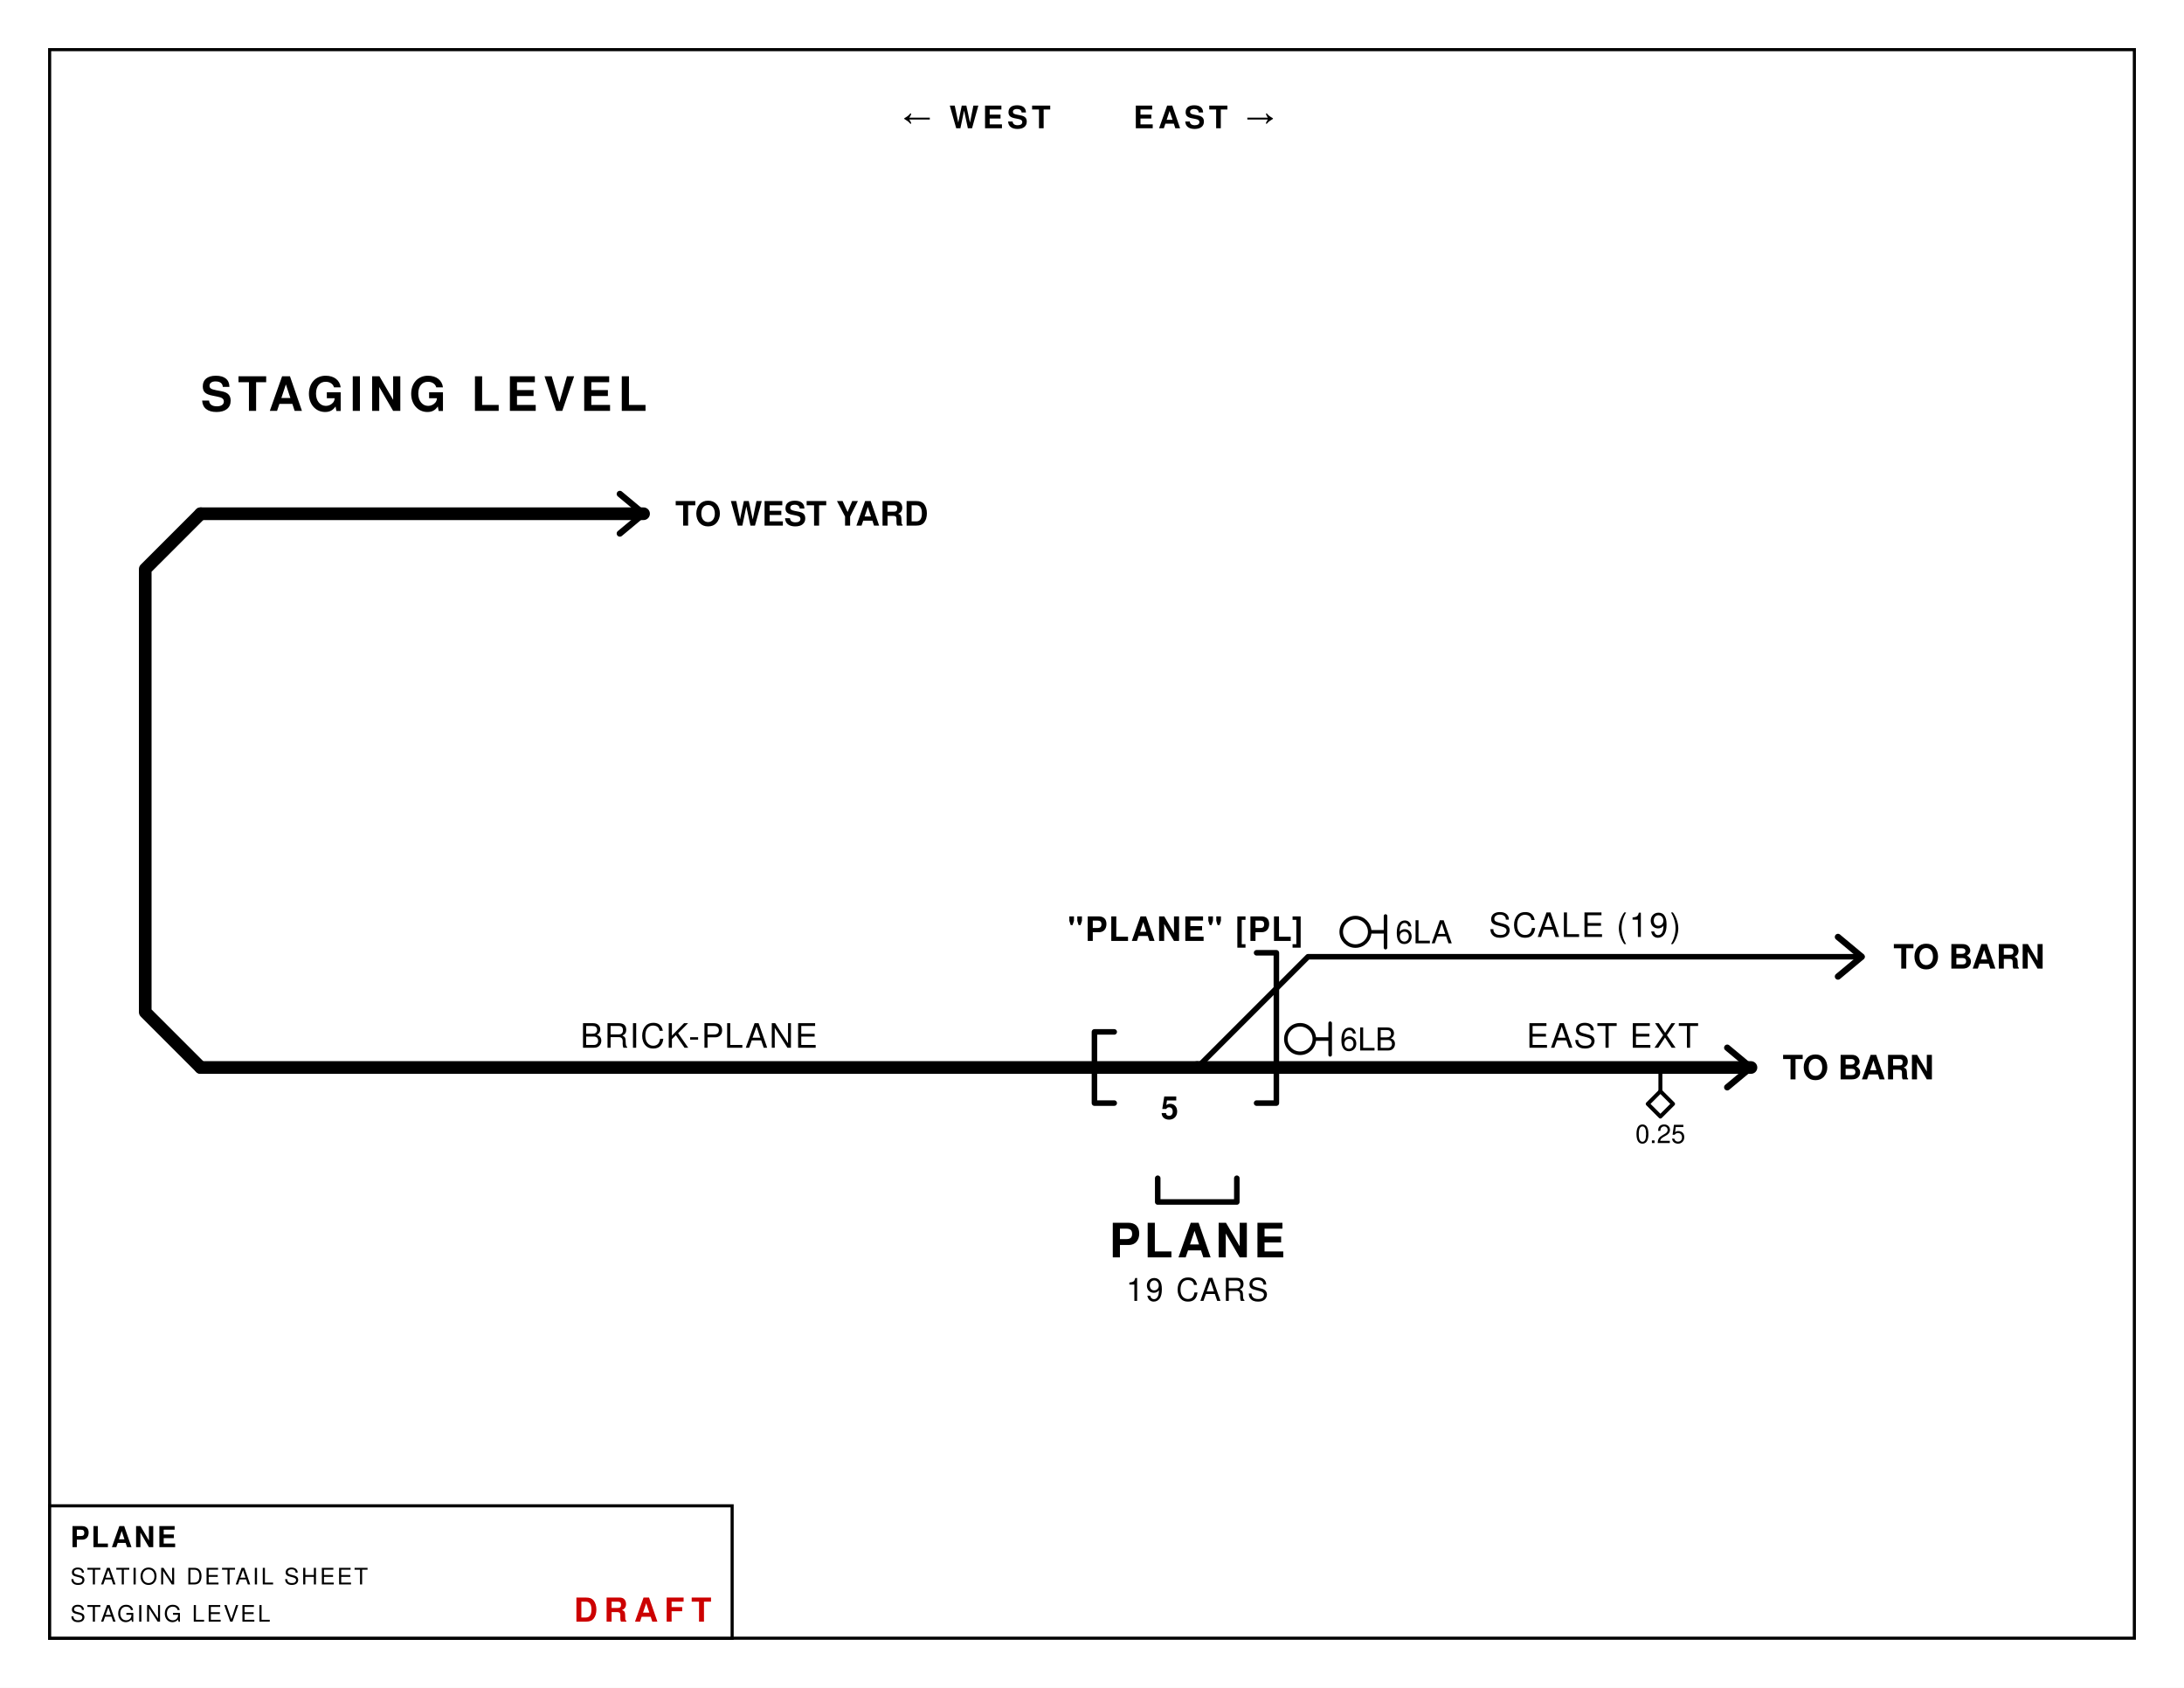
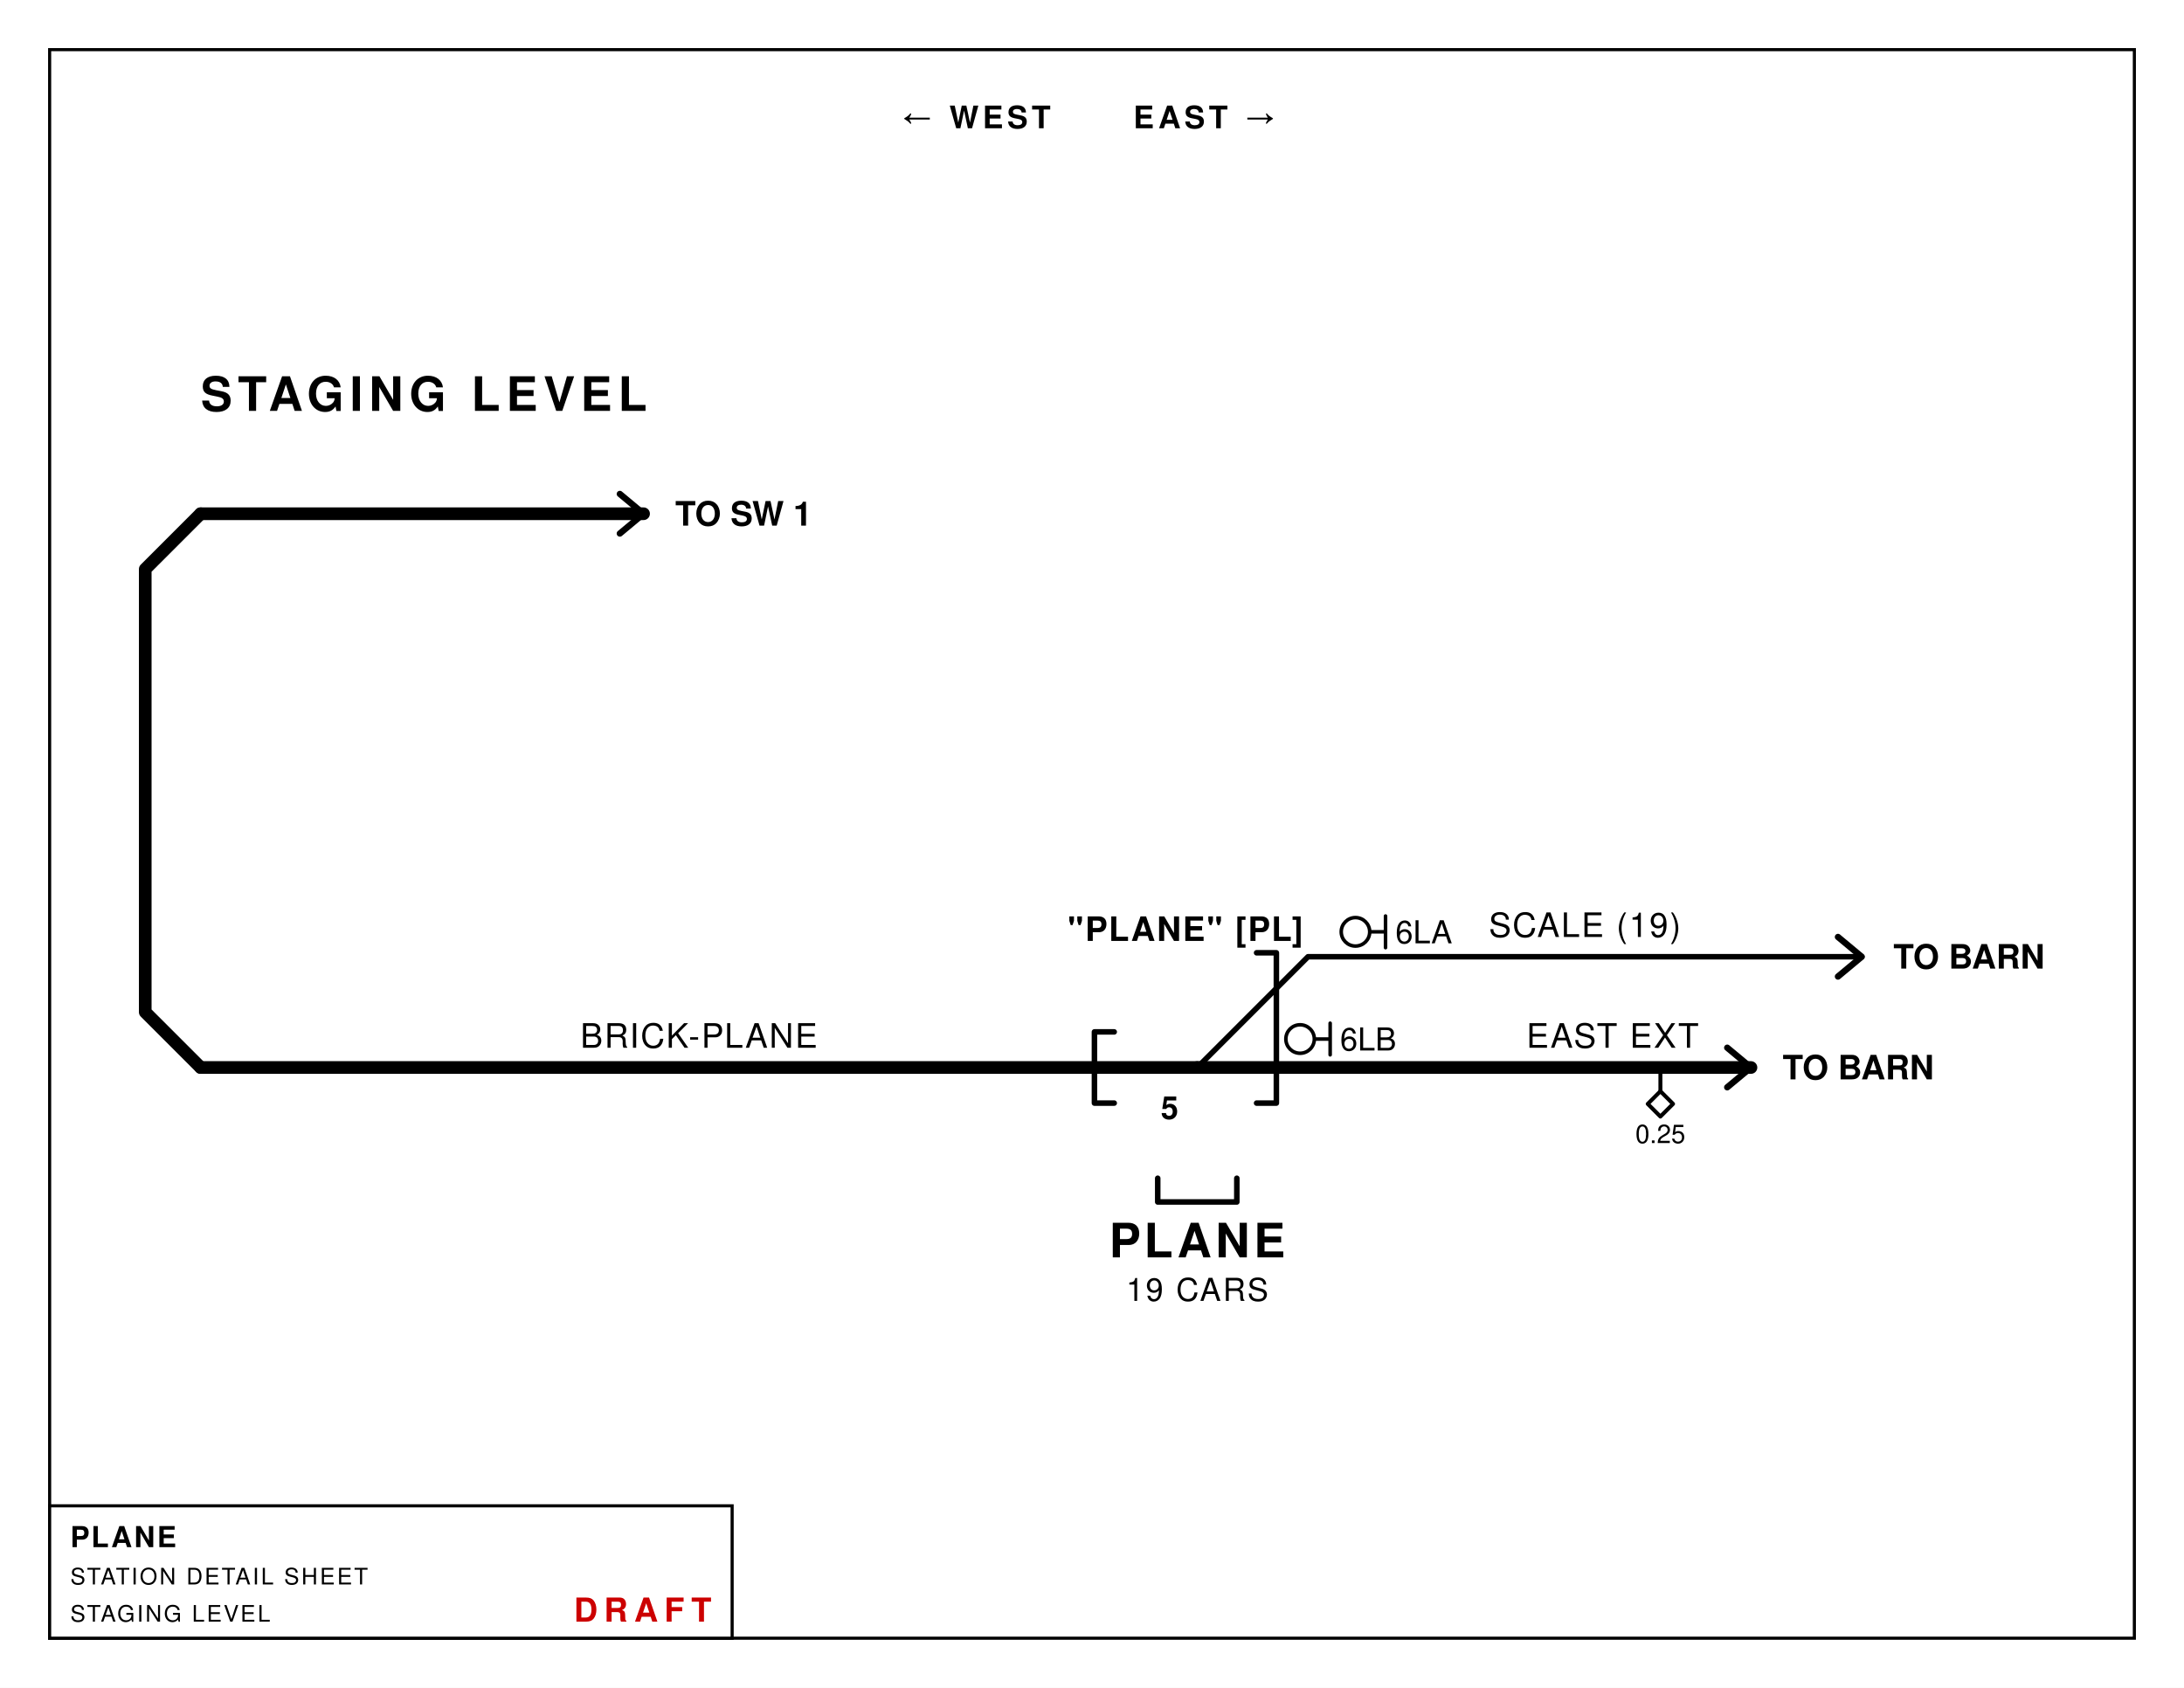
<svg xmlns="http://www.w3.org/2000/svg" viewBox="0 0 1056 816" width="1056" height="816" font-family="'Helvetica Neue',Helvetica,Arial,sans-serif">
  <rect width="1056" height="816" fill="#fff" />
  <rect x="24" y="24" width="1008" height="768" fill="none" stroke="#000" stroke-width="1.5" />
  <g transform="translate(97.0,191.0) scale(1.9123)" fill="none" stroke="#000" stroke-linecap="round" stroke-linejoin="round">
    <path d="M252.0,170.0 L392.0,170.0" stroke-width="3.2" />
    <path d="M0.0,170.0 L252.0,170.0" stroke-width="3.2" />
    <path d="M0.0,30.0 L112.0,30.0" stroke-width="3.2" />
    <path d="M252.0,170.0 L280.0,142.0 L420.0,142.0" stroke-width="1.4" />
    <path d="M0.0,30.0 L-14.0,44.0 L-14.0,156.0 L0.0,170.0" stroke-width="3.2" />
    <path d="M392.0,170.0 m-6,-5 l6,5 l-6,5" stroke-width="1.6" />
    <path d="M112.0,30.0 m-6,-5 l6,5 l-6,5" stroke-width="1.6" />
    <path d="M420.0,142.0 m-6,-5 l6,5 l-6,5" stroke-width="1.6" />
    <path d="M242.0,198 L242.0,204 L262.0,204 L262.0,198" stroke-width="1.4" />
    <path d="M299.6,131.7 L299.6,139.7 M299.6,135.7 L295.6,135.7" stroke-width="0.9" />
    <circle cx="292.0" cy="135.7" r="3.6" stroke-width="0.9" fill="#fff" />
    <path d="M285.6,158.8 L285.6,166.8 M285.6,162.8 L281.6,162.8" stroke-width="0.9" />
    <circle cx="278.0" cy="162.8" r="3.6" stroke-width="0.9" fill="#fff" />
    <path d="M231.0,161.0 L226.0,161.0 L226.0,179.0 L231.0,179.0" stroke-width="1.4" />
    <path d="M267.0,141.0 L272.0,141.0 L272.0,179.0 L267.0,179.0" stroke-width="1.4" />
    <path d="M369.1,170.0 L369.1,176.0" stroke-width="1" />
    <path d="M369.1,176.0 L372.3,179.2 L369.1,182.4 L365.9,179.2 Z" stroke-width="1" fill="#fff" />
    <text x="0.0" y="4.0" font-size="12" text-anchor="start" font-weight="bold" fill="#000" stroke="none" letter-spacing="1.5">STAGING LEVEL</text>
    <text x="400.0" y="173.0" font-size="8.5" text-anchor="start" font-weight="bold" fill="#000" stroke="none">TO BARN</text>
-     <text x="120.0" y="33.0" font-size="8.5" text-anchor="start" font-weight="bold" fill="#000" stroke="none">TO WEST YARD</text>
+     <text x="120.0" y="33.0" font-size="8.5" text-anchor="start" font-weight="bold" fill="#000" stroke="none">TO SW 1</text>
    <text x="428.0" y="145.0" font-size="8.5" text-anchor="start" font-weight="bold" fill="#000" stroke="none">TO BARN</text>
    <text x="252.0" y="218.0" font-size="12" text-anchor="middle" font-weight="bold" fill="#000" stroke="none" letter-spacing="1">PLANE</text>
    <text x="252.0" y="229.0" font-size="8" text-anchor="middle" font-weight="normal" fill="#000" stroke="none" letter-spacing="0.5">19 CARS</text>
    <text x="288.1" y="165.7" font-size="8" text-anchor="start" font-weight="normal" fill="#000" stroke="none">6LB</text>
    <text x="357.0" y="165.0" font-size="8.5" text-anchor="middle" font-weight="normal" fill="#000" stroke="none" letter-spacing="0.4">EAST EXT</text>
    <text x="369.1" y="189.1" font-size="6.5" text-anchor="middle" font-weight="normal" fill="#000" stroke="none">0.25</text>
    <text x="302.1" y="138.6" font-size="8" text-anchor="start" font-weight="normal" fill="#000" stroke="none">6LA</text>
    <text x="350.0" y="137.0" font-size="8.5" text-anchor="middle" font-weight="normal" fill="#000" stroke="none" letter-spacing="0.4">SCALE (19)</text>
    <text x="245.0" y="183.0" font-size="8" text-anchor="middle" font-weight="bold" fill="#000" stroke="none">5</text>
    <text x="249.0" y="138.0" font-size="8.5" text-anchor="middle" font-weight="bold" fill="#000" stroke="none" letter-spacing="0.4">"PLANE" [PL]</text>
    <text x="126.0" y="165.0" font-size="8.5" text-anchor="middle" font-weight="normal" fill="#000" stroke="none" letter-spacing="0.4">BRICK-PLANE</text>
  </g>
  <text x="508.0" y="62" font-size="15" text-anchor="end" font-weight="bold" letter-spacing="2">← WEST</text>
  <text x="548.0" y="62" font-size="15" text-anchor="start" font-weight="bold" letter-spacing="2">EAST →</text>
  <rect x="24" y="728" width="330" height="64" fill="#fff" stroke="#000" stroke-width="1.5" />
  <text x="34" y="748" font-size="14" font-weight="bold" letter-spacing="1">PLANE</text>
  <text x="34" y="766" font-size="11" font-weight="normal" letter-spacing="1">STATION DETAIL SHEET</text>
  <text x="34" y="784" font-size="11" font-weight="normal" letter-spacing="1">STAGING LEVEL</text>
  <text x="344" y="784" font-size="16" text-anchor="end" font-weight="bold" letter-spacing="3" fill="#c00">DRAFT</text>
</svg>
